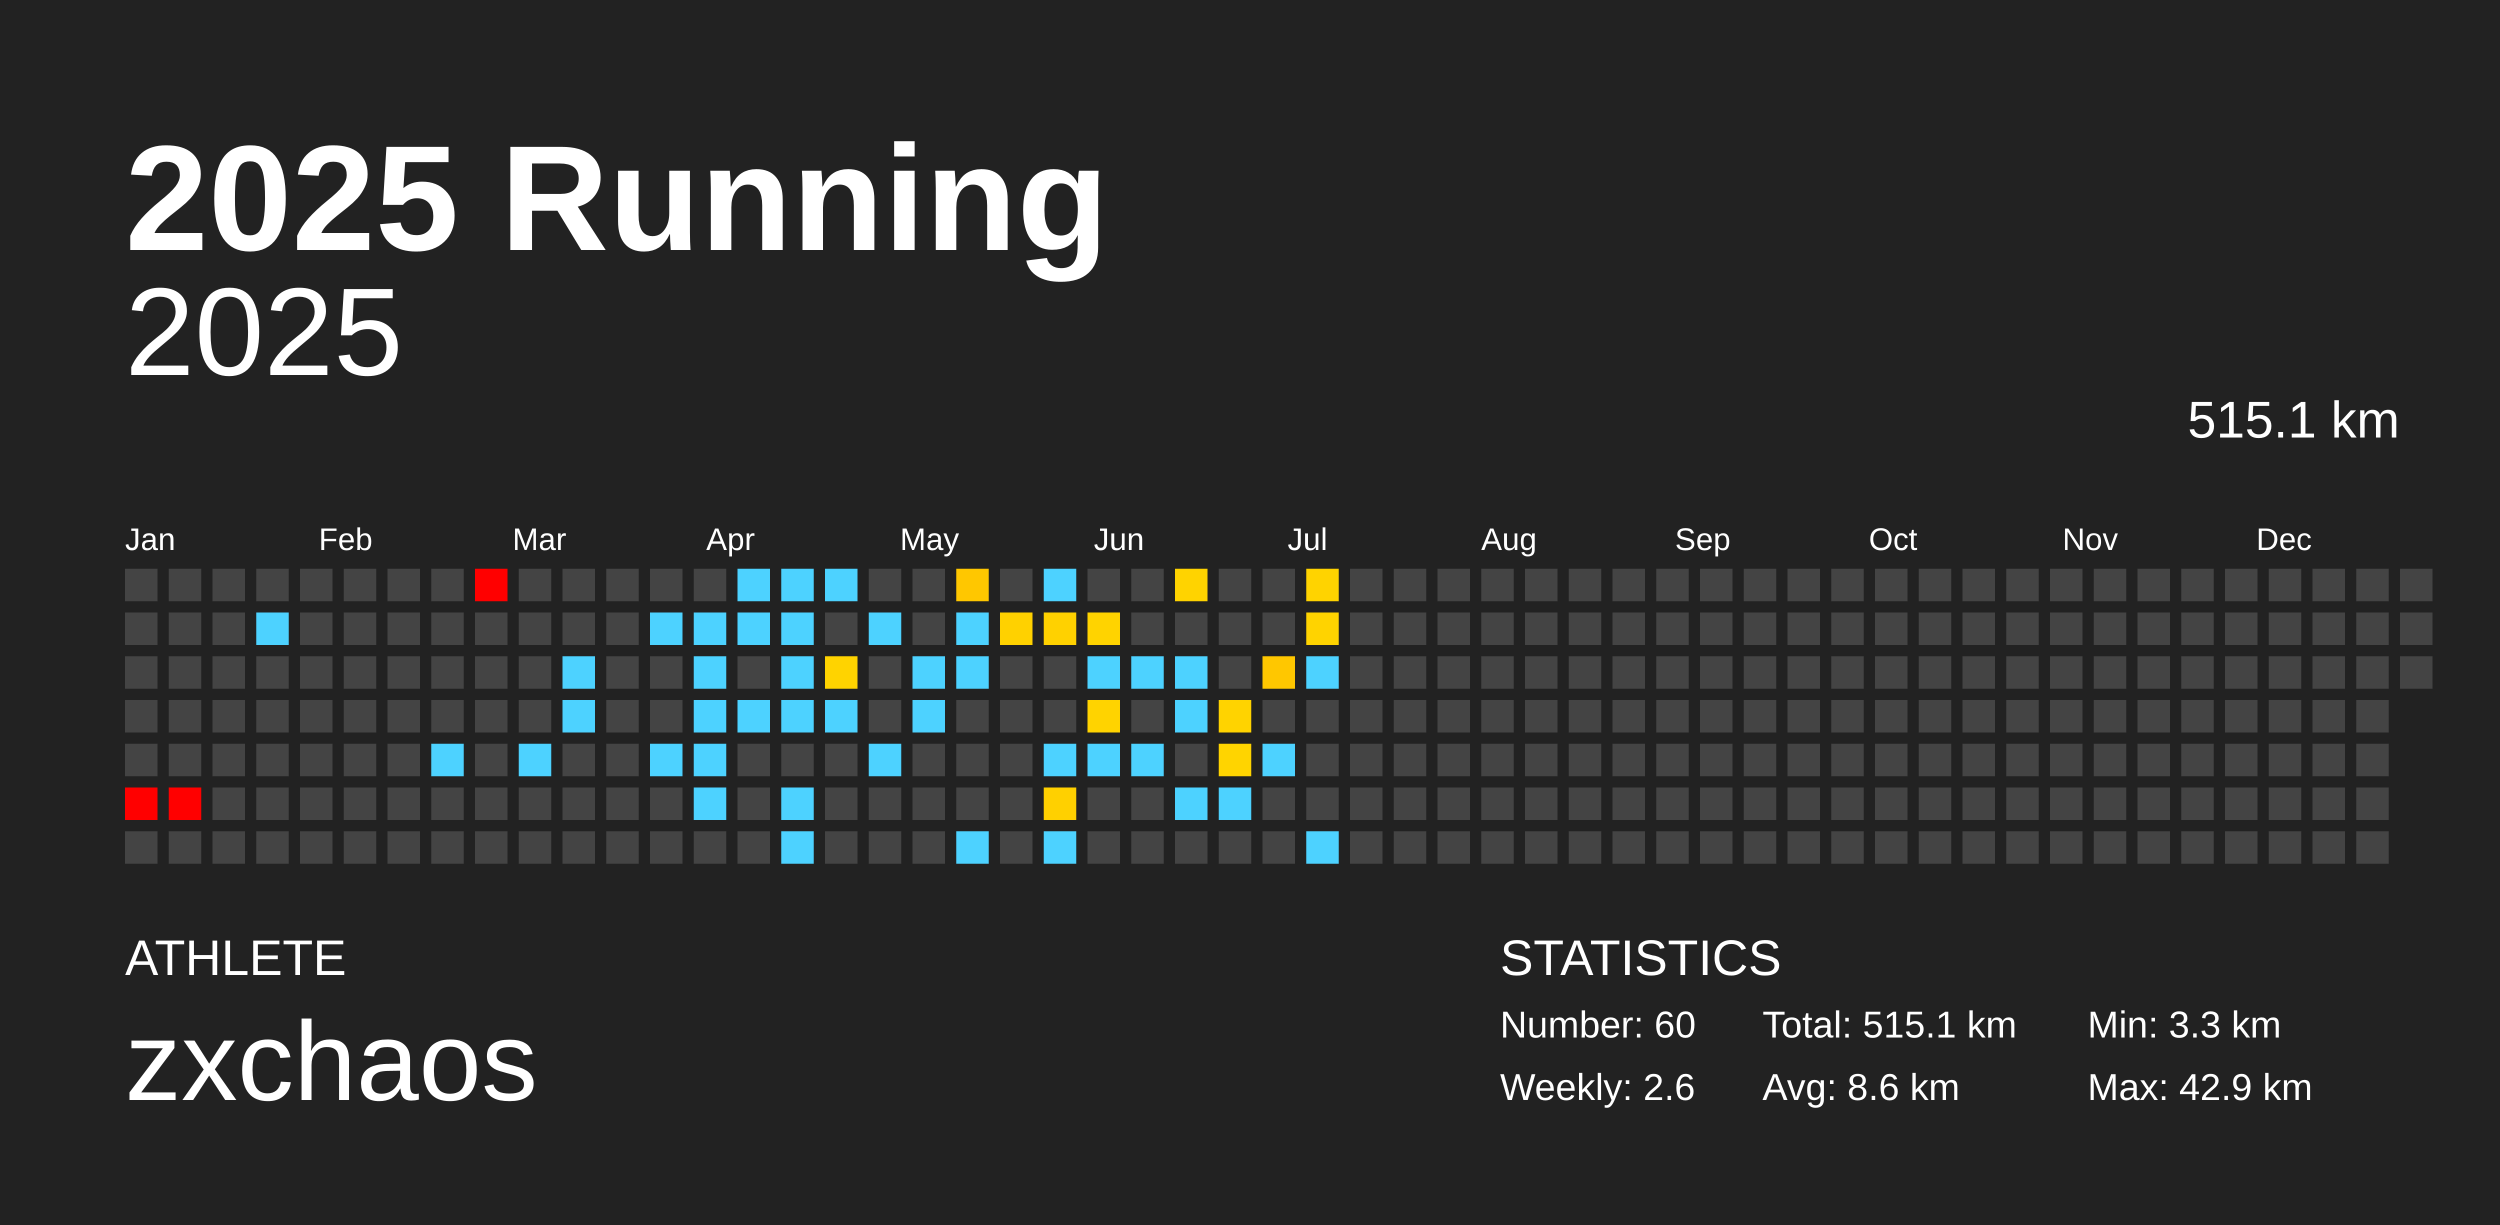
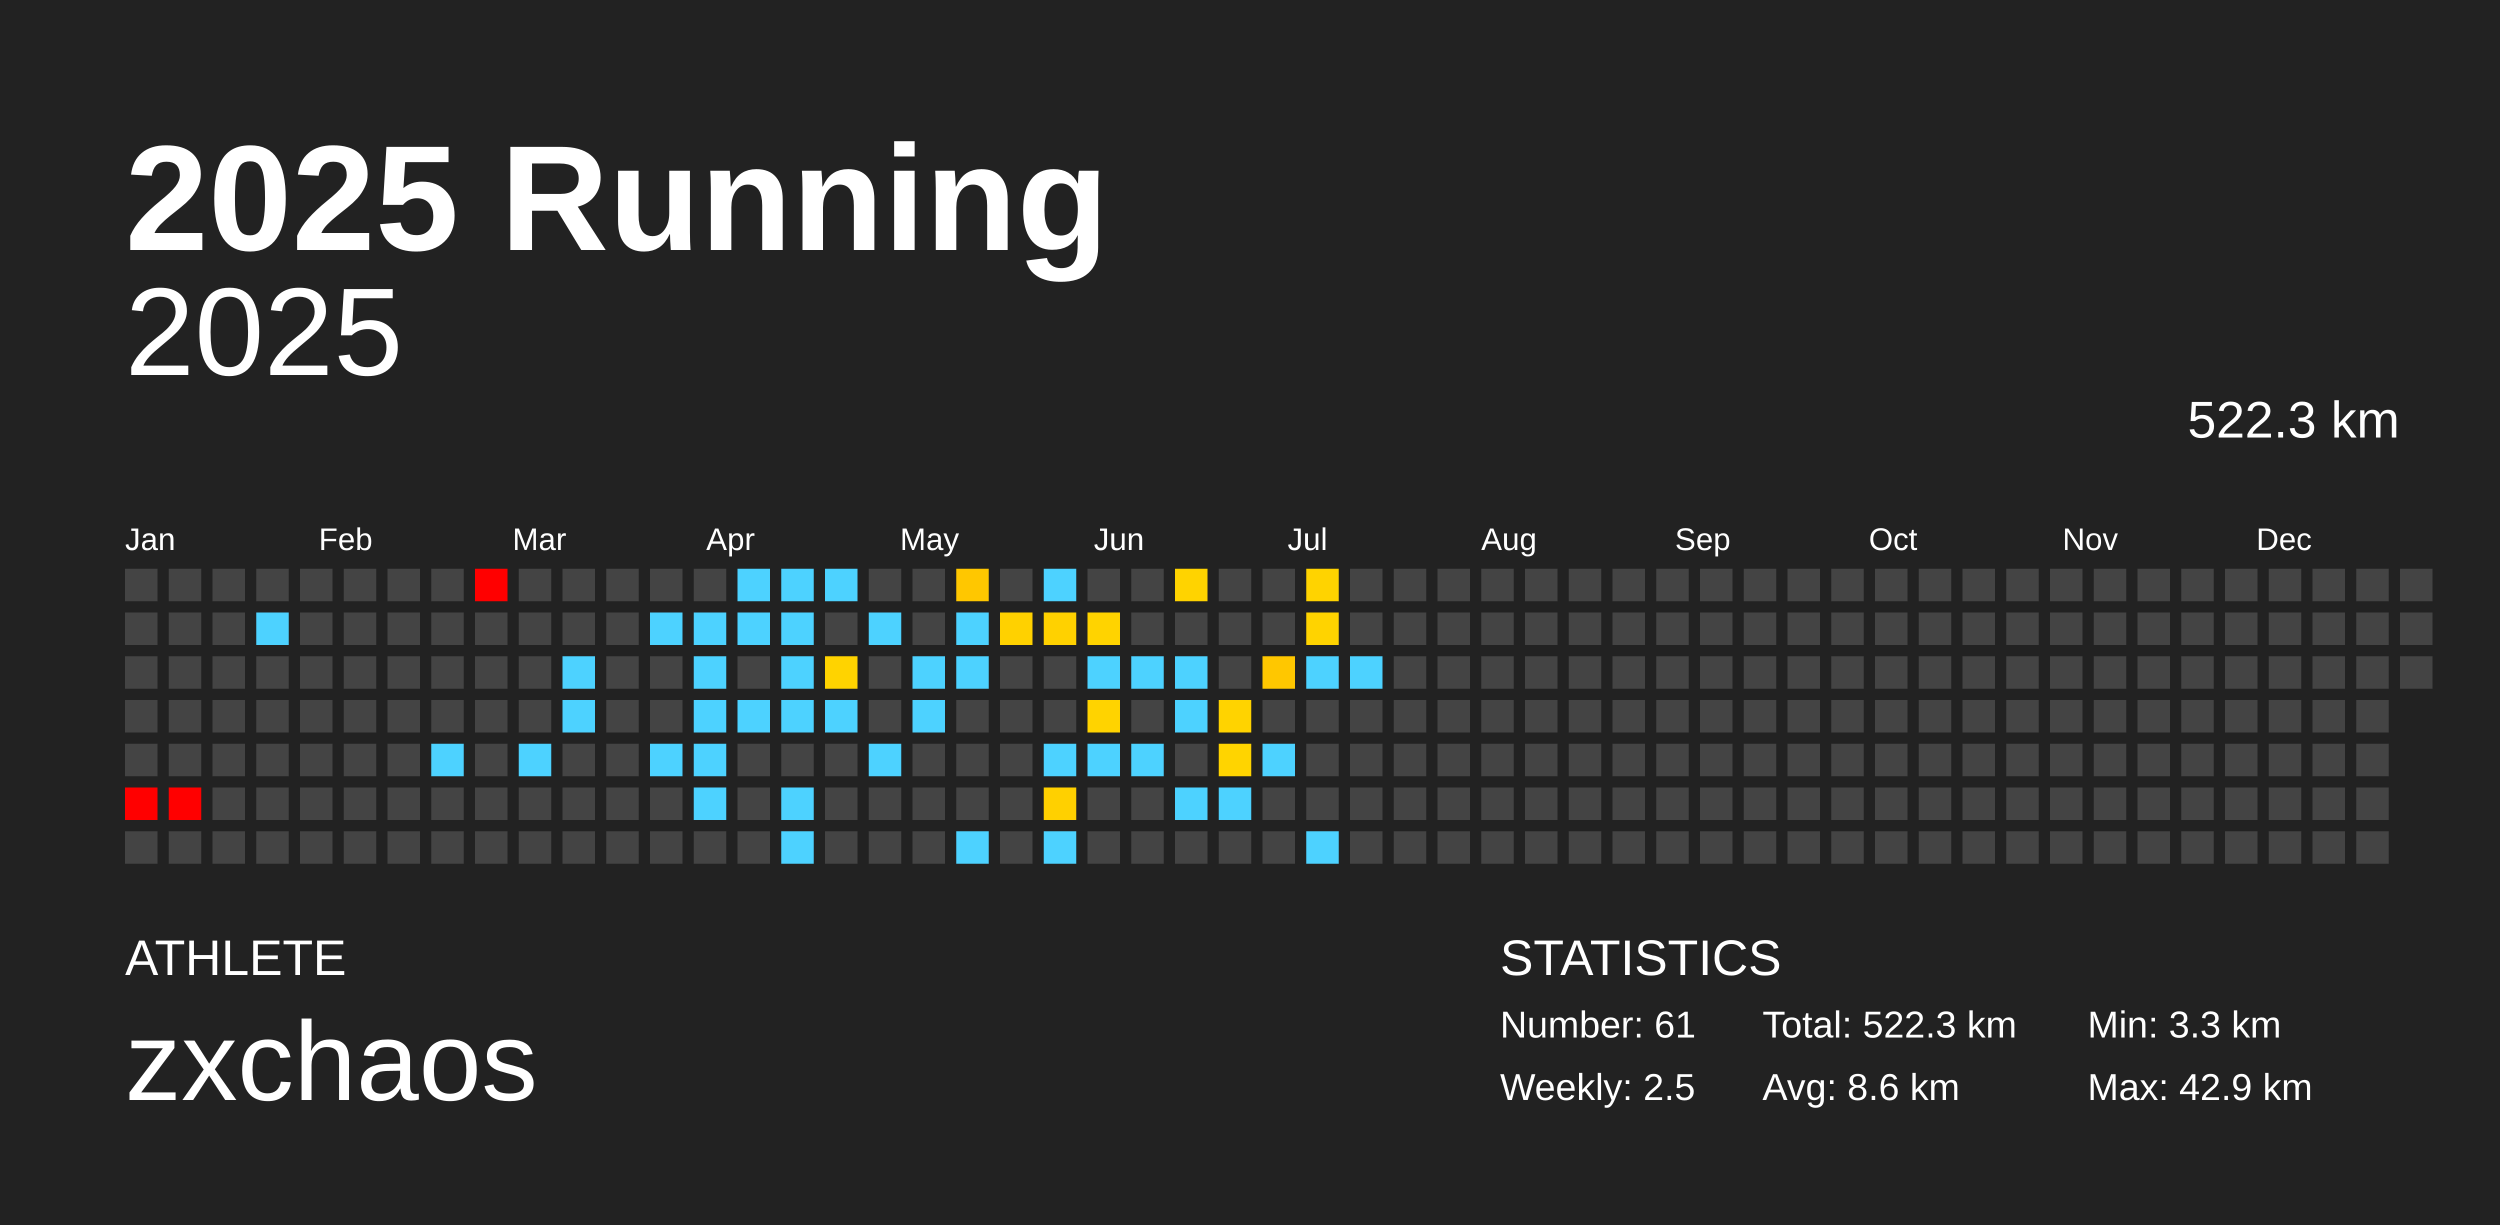
<svg xmlns="http://www.w3.org/2000/svg" baseProfile="full" height="98mm" version="1.1" viewBox="0,0,200,98" width="200mm">
  <defs />
  <rect fill="#222222" height="98" width="200" x="0" y="0" />
  <text fill="#FFFFFF" style="font-size:12px; font-family:Arial; font-weight:bold;" x="10" y="20">2025 Running</text>
  <text fill="#FFFFFF" style="font-size:4px; font-family:Arial" x="10" y="78">ATHLETE</text>
  <text fill="#FFFFFF" style="font-size:9px; font-family:Arial" x="10" y="88">zxchaos</text>
  <text fill="#FFFFFF" style="font-size:4px; font-family:Arial" x="120" y="78">STATISTICS</text>
-   <text fill="#FFFFFF" style="font-size:3px; font-family:Arial" x="120" y="83">Number: 60</text>
-   <text fill="#FFFFFF" style="font-size:3px; font-family:Arial" x="120" y="88">Weekly: 2.6</text>
-   <text fill="#FFFFFF" style="font-size:3px; font-family:Arial" x="141" y="83">Total: 515.1 km</text>
+   <text fill="#FFFFFF" style="font-size:3px; font-family:Arial" x="120" y="83">Number: 61</text>
+   <text fill="#FFFFFF" style="font-size:3px; font-family:Arial" x="120" y="88">Weekly: 2.5</text>
+   <text fill="#FFFFFF" style="font-size:3px; font-family:Arial" x="141" y="83">Total: 522.3 km</text>
  <text fill="#FFFFFF" style="font-size:3px; font-family:Arial" x="141" y="88">Avg: 8.6 km</text>
  <text fill="#FFFFFF" style="font-size:3px; font-family:Arial" x="167" y="83">Min: 3.3 km</text>
  <text fill="#FFFFFF" style="font-size:3px; font-family:Arial" x="167" y="88">Max: 42.9 km</text>
  <text alignment-baseline="hanging" fill="#FFFFFF" style="font-size:10.0px; font-family:Arial;" x="10" y="30">2025</text>
-   <text alignment-baseline="hanging" fill="#FFFFFF" style="font-size:4.125px; font-family:Arial;" x="175" y="35">515.1 km</text>
+   <text alignment-baseline="hanging" fill="#FFFFFF" style="font-size:4.125px; font-family:Arial;" x="175" y="35">522.3 km</text>
  <text fill="#FFFFFF" style="font-size:2.5px; font-family:Arial" x="10.0" y="44">Jan</text>
  <text fill="#FFFFFF" style="font-size:2.5px; font-family:Arial" x="25.5" y="44">Feb</text>
  <text fill="#FFFFFF" style="font-size:2.5px; font-family:Arial" x="41.0" y="44">Mar</text>
  <text fill="#FFFFFF" style="font-size:2.5px; font-family:Arial" x="56.5" y="44">Apr</text>
  <text fill="#FFFFFF" style="font-size:2.5px; font-family:Arial" x="72.0" y="44">May</text>
  <text fill="#FFFFFF" style="font-size:2.5px; font-family:Arial" x="87.5" y="44">Jun</text>
  <text fill="#FFFFFF" style="font-size:2.5px; font-family:Arial" x="103.0" y="44">Jul</text>
  <text fill="#FFFFFF" style="font-size:2.5px; font-family:Arial" x="118.5" y="44">Aug</text>
  <text fill="#FFFFFF" style="font-size:2.5px; font-family:Arial" x="134.0" y="44">Sep</text>
  <text fill="#FFFFFF" style="font-size:2.5px; font-family:Arial" x="149.5" y="44">Oct</text>
  <text fill="#FFFFFF" style="font-size:2.5px; font-family:Arial" x="165.0" y="44">Nov</text>
  <text fill="#FFFFFF" style="font-size:2.5px; font-family:Arial" x="180.5" y="44">Dec</text>
  <rect fill="#444444" height="2.6" width="2.6" x="10.0" y="45.5" />
  <rect fill="#444444" height="2.6" width="2.6" x="10.0" y="49.0" />
  <rect fill="#444444" height="2.6" width="2.6" x="10.0" y="52.5" />
  <rect fill="#444444" height="2.6" width="2.6" x="10.0" y="56.0" />
  <rect fill="#444444" height="2.6" width="2.6" x="10.0" y="59.5" />
  <rect fill="red" height="2.6" width="2.6" x="10.0" y="63.0" />
  <rect fill="#444444" height="2.6" width="2.6" x="10.0" y="66.5" />
  <rect fill="#444444" height="2.6" width="2.6" x="13.5" y="45.5" />
  <rect fill="#444444" height="2.6" width="2.6" x="13.5" y="49.0" />
  <rect fill="#444444" height="2.6" width="2.6" x="13.5" y="52.5" />
  <rect fill="#444444" height="2.6" width="2.6" x="13.5" y="56.0" />
  <rect fill="#444444" height="2.6" width="2.6" x="13.5" y="59.5" />
  <rect fill="red" height="2.6" width="2.6" x="13.5" y="63.0" />
  <rect fill="#444444" height="2.6" width="2.6" x="13.5" y="66.5" />
  <rect fill="#444444" height="2.6" width="2.6" x="17.0" y="45.5" />
  <rect fill="#444444" height="2.6" width="2.6" x="17.0" y="49.0" />
  <rect fill="#444444" height="2.6" width="2.6" x="17.0" y="52.5" />
  <rect fill="#444444" height="2.6" width="2.6" x="17.0" y="56.0" />
  <rect fill="#444444" height="2.6" width="2.6" x="17.0" y="59.5" />
  <rect fill="#444444" height="2.6" width="2.6" x="17.0" y="63.0" />
  <rect fill="#444444" height="2.6" width="2.6" x="17.0" y="66.5" />
  <rect fill="#444444" height="2.6" width="2.6" x="20.5" y="45.5" />
  <rect fill="#4dd2ff" height="2.6" width="2.6" x="20.5" y="49.0" />
  <rect fill="#444444" height="2.6" width="2.6" x="20.5" y="52.5" />
  <rect fill="#444444" height="2.6" width="2.6" x="20.5" y="56.0" />
  <rect fill="#444444" height="2.6" width="2.6" x="20.5" y="59.5" />
  <rect fill="#444444" height="2.6" width="2.6" x="20.5" y="63.0" />
  <rect fill="#444444" height="2.6" width="2.6" x="20.5" y="66.5" />
  <rect fill="#444444" height="2.6" width="2.6" x="24.0" y="45.5" />
  <rect fill="#444444" height="2.6" width="2.6" x="24.0" y="49.0" />
  <rect fill="#444444" height="2.6" width="2.6" x="24.0" y="52.5" />
  <rect fill="#444444" height="2.6" width="2.6" x="24.0" y="56.0" />
  <rect fill="#444444" height="2.6" width="2.6" x="24.0" y="59.5" />
  <rect fill="#444444" height="2.6" width="2.6" x="24.0" y="63.0" />
  <rect fill="#444444" height="2.6" width="2.6" x="24.0" y="66.5" />
  <rect fill="#444444" height="2.6" width="2.6" x="27.5" y="45.5" />
  <rect fill="#444444" height="2.6" width="2.6" x="27.5" y="49.0" />
  <rect fill="#444444" height="2.6" width="2.6" x="27.5" y="52.5" />
  <rect fill="#444444" height="2.6" width="2.6" x="27.5" y="56.0" />
  <rect fill="#444444" height="2.6" width="2.6" x="27.5" y="59.5" />
  <rect fill="#444444" height="2.6" width="2.6" x="27.5" y="63.0" />
  <rect fill="#444444" height="2.6" width="2.6" x="27.5" y="66.5" />
  <rect fill="#444444" height="2.6" width="2.6" x="31.0" y="45.5" />
  <rect fill="#444444" height="2.6" width="2.6" x="31.0" y="49.0" />
  <rect fill="#444444" height="2.6" width="2.6" x="31.0" y="52.5" />
  <rect fill="#444444" height="2.6" width="2.6" x="31.0" y="56.0" />
  <rect fill="#444444" height="2.6" width="2.6" x="31.0" y="59.5" />
  <rect fill="#444444" height="2.6" width="2.6" x="31.0" y="63.0" />
  <rect fill="#444444" height="2.6" width="2.6" x="31.0" y="66.5" />
  <rect fill="#444444" height="2.6" width="2.6" x="34.5" y="45.5" />
  <rect fill="#444444" height="2.6" width="2.6" x="34.5" y="49.0" />
  <rect fill="#444444" height="2.6" width="2.6" x="34.5" y="52.5" />
  <rect fill="#444444" height="2.6" width="2.6" x="34.5" y="56.0" />
  <rect fill="#4dd2ff" height="2.6" width="2.6" x="34.5" y="59.5" />
  <rect fill="#444444" height="2.6" width="2.6" x="34.5" y="63.0" />
  <rect fill="#444444" height="2.6" width="2.6" x="34.5" y="66.5" />
  <rect fill="red" height="2.6" width="2.6" x="38.0" y="45.5" />
  <rect fill="#444444" height="2.6" width="2.6" x="38.0" y="49.0" />
  <rect fill="#444444" height="2.6" width="2.6" x="38.0" y="52.5" />
  <rect fill="#444444" height="2.6" width="2.6" x="38.0" y="56.0" />
  <rect fill="#444444" height="2.6" width="2.6" x="38.0" y="59.5" />
  <rect fill="#444444" height="2.6" width="2.6" x="38.0" y="63.0" />
  <rect fill="#444444" height="2.6" width="2.6" x="38.0" y="66.5" />
  <rect fill="#444444" height="2.6" width="2.6" x="41.5" y="45.5" />
  <rect fill="#444444" height="2.6" width="2.6" x="41.5" y="49.0" />
  <rect fill="#444444" height="2.6" width="2.6" x="41.5" y="52.5" />
  <rect fill="#444444" height="2.6" width="2.6" x="41.5" y="56.0" />
  <rect fill="#4dd2ff" height="2.6" width="2.6" x="41.5" y="59.5" />
  <rect fill="#444444" height="2.6" width="2.6" x="41.5" y="63.0" />
  <rect fill="#444444" height="2.6" width="2.6" x="41.5" y="66.5" />
  <rect fill="#444444" height="2.6" width="2.6" x="45.0" y="45.5" />
  <rect fill="#444444" height="2.6" width="2.6" x="45.0" y="49.0" />
  <rect fill="#4dd2ff" height="2.6" width="2.6" x="45.0" y="52.5" />
  <rect fill="#4dd2ff" height="2.6" width="2.6" x="45.0" y="56.0" />
  <rect fill="#444444" height="2.6" width="2.6" x="45.0" y="59.5" />
  <rect fill="#444444" height="2.6" width="2.6" x="45.0" y="63.0" />
  <rect fill="#444444" height="2.6" width="2.6" x="45.0" y="66.5" />
  <rect fill="#444444" height="2.6" width="2.6" x="48.5" y="45.5" />
  <rect fill="#444444" height="2.6" width="2.6" x="48.5" y="49.0" />
  <rect fill="#444444" height="2.6" width="2.6" x="48.5" y="52.5" />
  <rect fill="#444444" height="2.6" width="2.6" x="48.5" y="56.0" />
  <rect fill="#444444" height="2.6" width="2.6" x="48.5" y="59.5" />
  <rect fill="#444444" height="2.6" width="2.6" x="48.5" y="63.0" />
  <rect fill="#444444" height="2.6" width="2.6" x="48.5" y="66.5" />
  <rect fill="#444444" height="2.6" width="2.6" x="52.0" y="45.5" />
  <rect fill="#4dd2ff" height="2.6" width="2.6" x="52.0" y="49.0" />
  <rect fill="#444444" height="2.6" width="2.6" x="52.0" y="52.5" />
  <rect fill="#444444" height="2.6" width="2.6" x="52.0" y="56.0" />
  <rect fill="#4dd2ff" height="2.6" width="2.6" x="52.0" y="59.5" />
  <rect fill="#444444" height="2.6" width="2.6" x="52.0" y="63.0" />
  <rect fill="#444444" height="2.6" width="2.6" x="52.0" y="66.5" />
  <rect fill="#444444" height="2.6" width="2.6" x="55.5" y="45.5" />
  <rect fill="#4dd2ff" height="2.6" width="2.6" x="55.5" y="49.0" />
  <rect fill="#4dd2ff" height="2.6" width="2.6" x="55.5" y="52.5" />
  <rect fill="#4dd2ff" height="2.6" width="2.6" x="55.5" y="56.0" />
  <rect fill="#4dd2ff" height="2.6" width="2.6" x="55.5" y="59.5" />
  <rect fill="#4dd2ff" height="2.6" width="2.6" x="55.5" y="63.0" />
  <rect fill="#444444" height="2.6" width="2.6" x="55.5" y="66.5" />
  <rect fill="#4dd2ff" height="2.6" width="2.6" x="59.0" y="45.5" />
  <rect fill="#4dd2ff" height="2.6" width="2.6" x="59.0" y="49.0" />
  <rect fill="#444444" height="2.6" width="2.6" x="59.0" y="52.5" />
  <rect fill="#4dd2ff" height="2.6" width="2.6" x="59.0" y="56.0" />
  <rect fill="#444444" height="2.6" width="2.6" x="59.0" y="59.5" />
  <rect fill="#444444" height="2.6" width="2.6" x="59.0" y="63.0" />
  <rect fill="#444444" height="2.6" width="2.6" x="59.0" y="66.5" />
  <rect fill="#4dd2ff" height="2.6" width="2.6" x="62.5" y="45.5" />
  <rect fill="#4dd2ff" height="2.6" width="2.6" x="62.5" y="49.0" />
  <rect fill="#4dd2ff" height="2.6" width="2.6" x="62.5" y="52.5" />
  <rect fill="#4dd2ff" height="2.6" width="2.6" x="62.5" y="56.0" />
  <rect fill="#444444" height="2.6" width="2.6" x="62.5" y="59.5" />
  <rect fill="#4dd2ff" height="2.6" width="2.6" x="62.5" y="63.0" />
  <rect fill="#4dd2ff" height="2.6" width="2.6" x="62.5" y="66.5" />
  <rect fill="#4dd2ff" height="2.6" width="2.6" x="66.0" y="45.5" />
  <rect fill="#444444" height="2.6" width="2.6" x="66.0" y="49.0" />
  <rect fill="#ffd300" height="2.6" width="2.6" x="66.0" y="52.5" />
  <rect fill="#4dd2ff" height="2.6" width="2.6" x="66.0" y="56.0" />
  <rect fill="#444444" height="2.6" width="2.6" x="66.0" y="59.5" />
  <rect fill="#444444" height="2.6" width="2.6" x="66.0" y="63.0" />
  <rect fill="#444444" height="2.6" width="2.6" x="66.0" y="66.5" />
  <rect fill="#444444" height="2.6" width="2.6" x="69.5" y="45.5" />
  <rect fill="#4dd2ff" height="2.6" width="2.6" x="69.5" y="49.0" />
  <rect fill="#444444" height="2.6" width="2.6" x="69.5" y="52.5" />
  <rect fill="#444444" height="2.6" width="2.6" x="69.5" y="56.0" />
  <rect fill="#4dd2ff" height="2.6" width="2.6" x="69.5" y="59.5" />
  <rect fill="#444444" height="2.6" width="2.6" x="69.5" y="63.0" />
  <rect fill="#444444" height="2.6" width="2.6" x="69.5" y="66.5" />
  <rect fill="#444444" height="2.6" width="2.6" x="73.0" y="45.5" />
  <rect fill="#444444" height="2.6" width="2.6" x="73.0" y="49.0" />
  <rect fill="#4dd2ff" height="2.6" width="2.6" x="73.0" y="52.5" />
  <rect fill="#4dd2ff" height="2.6" width="2.6" x="73.0" y="56.0" />
  <rect fill="#444444" height="2.6" width="2.6" x="73.0" y="59.5" />
  <rect fill="#444444" height="2.6" width="2.6" x="73.0" y="63.0" />
  <rect fill="#444444" height="2.6" width="2.6" x="73.0" y="66.5" />
  <rect fill="#ffc700" height="2.6" width="2.6" x="76.5" y="45.5" />
  <rect fill="#4dd2ff" height="2.6" width="2.6" x="76.5" y="49.0" />
  <rect fill="#4dd2ff" height="2.6" width="2.6" x="76.5" y="52.5" />
  <rect fill="#444444" height="2.6" width="2.6" x="76.5" y="56.0" />
  <rect fill="#444444" height="2.6" width="2.6" x="76.5" y="59.5" />
  <rect fill="#444444" height="2.6" width="2.6" x="76.5" y="63.0" />
  <rect fill="#4dd2ff" height="2.6" width="2.6" x="76.5" y="66.5" />
  <rect fill="#444444" height="2.6" width="2.6" x="80.0" y="45.5" />
  <rect fill="#ffd100" height="2.6" width="2.6" x="80.0" y="49.0" />
  <rect fill="#444444" height="2.6" width="2.6" x="80.0" y="52.5" />
  <rect fill="#444444" height="2.6" width="2.6" x="80.0" y="56.0" />
  <rect fill="#444444" height="2.6" width="2.6" x="80.0" y="59.5" />
  <rect fill="#444444" height="2.6" width="2.6" x="80.0" y="63.0" />
  <rect fill="#444444" height="2.6" width="2.6" x="80.0" y="66.5" />
  <rect fill="#4dd2ff" height="2.6" width="2.6" x="83.5" y="45.5" />
  <rect fill="#ffd100" height="2.6" width="2.6" x="83.5" y="49.0" />
  <rect fill="#444444" height="2.6" width="2.6" x="83.5" y="52.5" />
  <rect fill="#444444" height="2.6" width="2.6" x="83.5" y="56.0" />
  <rect fill="#4dd2ff" height="2.6" width="2.6" x="83.5" y="59.5" />
  <rect fill="#ffd000" height="2.6" width="2.6" x="83.5" y="63.0" />
  <rect fill="#4dd2ff" height="2.6" width="2.6" x="83.5" y="66.5" />
  <rect fill="#444444" height="2.6" width="2.6" x="87.0" y="45.5" />
  <rect fill="#ffd300" height="2.6" width="2.6" x="87.0" y="49.0" />
  <rect fill="#4dd2ff" height="2.6" width="2.6" x="87.0" y="52.5" />
  <rect fill="#ffd300" height="2.6" width="2.6" x="87.0" y="56.0" />
  <rect fill="#4dd2ff" height="2.6" width="2.6" x="87.0" y="59.5" />
  <rect fill="#444444" height="2.6" width="2.6" x="87.0" y="63.0" />
  <rect fill="#444444" height="2.6" width="2.6" x="87.0" y="66.5" />
  <rect fill="#444444" height="2.6" width="2.6" x="90.5" y="45.5" />
  <rect fill="#444444" height="2.6" width="2.6" x="90.5" y="49.0" />
  <rect fill="#4dd2ff" height="2.6" width="2.6" x="90.5" y="52.5" />
  <rect fill="#444444" height="2.6" width="2.6" x="90.5" y="56.0" />
  <rect fill="#4dd2ff" height="2.6" width="2.6" x="90.5" y="59.5" />
  <rect fill="#444444" height="2.6" width="2.6" x="90.5" y="63.0" />
  <rect fill="#444444" height="2.6" width="2.6" x="90.5" y="66.5" />
  <rect fill="#ffd300" height="2.6" width="2.6" x="94.0" y="45.5" />
  <rect fill="#444444" height="2.6" width="2.6" x="94.0" y="49.0" />
  <rect fill="#4dd2ff" height="2.6" width="2.6" x="94.0" y="52.5" />
  <rect fill="#4dd2ff" height="2.6" width="2.6" x="94.0" y="56.0" />
  <rect fill="#444444" height="2.6" width="2.6" x="94.0" y="59.5" />
  <rect fill="#4dd2ff" height="2.6" width="2.6" x="94.0" y="63.0" />
  <rect fill="#444444" height="2.6" width="2.6" x="94.0" y="66.5" />
  <rect fill="#444444" height="2.6" width="2.6" x="97.5" y="45.5" />
  <rect fill="#444444" height="2.6" width="2.6" x="97.5" y="49.0" />
  <rect fill="#444444" height="2.6" width="2.6" x="97.5" y="52.5" />
  <rect fill="#ffd300" height="2.6" width="2.6" x="97.5" y="56.0" />
  <rect fill="#ffd400" height="2.6" width="2.6" x="97.5" y="59.5" />
  <rect fill="#4dd2ff" height="2.6" width="2.6" x="97.5" y="63.0" />
  <rect fill="#444444" height="2.6" width="2.6" x="97.5" y="66.5" />
  <rect fill="#444444" height="2.6" width="2.6" x="101.0" y="45.5" />
  <rect fill="#444444" height="2.6" width="2.6" x="101.0" y="49.0" />
  <rect fill="#ffc700" height="2.6" width="2.6" x="101.0" y="52.5" />
  <rect fill="#444444" height="2.6" width="2.6" x="101.0" y="56.0" />
  <rect fill="#4dd2ff" height="2.6" width="2.6" x="101.0" y="59.5" />
  <rect fill="#444444" height="2.6" width="2.6" x="101.0" y="63.0" />
  <rect fill="#444444" height="2.6" width="2.6" x="101.0" y="66.5" />
  <rect fill="#ffd300" height="2.6" width="2.6" x="104.5" y="45.5" />
  <rect fill="#ffd300" height="2.6" width="2.6" x="104.5" y="49.0" />
  <rect fill="#4dd2ff" height="2.6" width="2.6" x="104.5" y="52.5" />
  <rect fill="#444444" height="2.6" width="2.6" x="104.5" y="56.0" />
  <rect fill="#444444" height="2.6" width="2.6" x="104.5" y="59.5" />
  <rect fill="#444444" height="2.6" width="2.6" x="104.5" y="63.0" />
  <rect fill="#4dd2ff" height="2.6" width="2.6" x="104.5" y="66.5" />
  <rect fill="#444444" height="2.6" width="2.6" x="108.0" y="45.5" />
  <rect fill="#444444" height="2.6" width="2.6" x="108.0" y="49.0" />
-   <rect fill="#444444" height="2.6" width="2.6" x="108.0" y="52.5" />
+   <rect fill="#4dd2ff" height="2.6" width="2.6" x="108.0" y="52.5" />
  <rect fill="#444444" height="2.6" width="2.6" x="108.0" y="56.0" />
  <rect fill="#444444" height="2.6" width="2.6" x="108.0" y="59.5" />
  <rect fill="#444444" height="2.6" width="2.6" x="108.0" y="63.0" />
  <rect fill="#444444" height="2.6" width="2.6" x="108.0" y="66.5" />
  <rect fill="#444444" height="2.6" width="2.6" x="111.5" y="45.5" />
  <rect fill="#444444" height="2.6" width="2.6" x="111.5" y="49.0" />
  <rect fill="#444444" height="2.6" width="2.6" x="111.5" y="52.5" />
  <rect fill="#444444" height="2.6" width="2.6" x="111.5" y="56.0" />
  <rect fill="#444444" height="2.6" width="2.6" x="111.5" y="59.5" />
  <rect fill="#444444" height="2.6" width="2.6" x="111.5" y="63.0" />
  <rect fill="#444444" height="2.6" width="2.6" x="111.5" y="66.5" />
  <rect fill="#444444" height="2.6" width="2.6" x="115.0" y="45.5" />
  <rect fill="#444444" height="2.6" width="2.6" x="115.0" y="49.0" />
  <rect fill="#444444" height="2.6" width="2.6" x="115.0" y="52.5" />
  <rect fill="#444444" height="2.6" width="2.6" x="115.0" y="56.0" />
  <rect fill="#444444" height="2.6" width="2.6" x="115.0" y="59.5" />
  <rect fill="#444444" height="2.6" width="2.6" x="115.0" y="63.0" />
  <rect fill="#444444" height="2.6" width="2.6" x="115.0" y="66.5" />
  <rect fill="#444444" height="2.6" width="2.6" x="118.5" y="45.5" />
  <rect fill="#444444" height="2.6" width="2.6" x="118.5" y="49.0" />
  <rect fill="#444444" height="2.6" width="2.6" x="118.5" y="52.5" />
  <rect fill="#444444" height="2.6" width="2.6" x="118.5" y="56.0" />
  <rect fill="#444444" height="2.6" width="2.6" x="118.5" y="59.5" />
  <rect fill="#444444" height="2.6" width="2.6" x="118.5" y="63.0" />
  <rect fill="#444444" height="2.6" width="2.6" x="118.5" y="66.5" />
  <rect fill="#444444" height="2.6" width="2.6" x="122.0" y="45.5" />
  <rect fill="#444444" height="2.6" width="2.6" x="122.0" y="49.0" />
  <rect fill="#444444" height="2.6" width="2.6" x="122.0" y="52.5" />
  <rect fill="#444444" height="2.6" width="2.6" x="122.0" y="56.0" />
  <rect fill="#444444" height="2.6" width="2.6" x="122.0" y="59.5" />
  <rect fill="#444444" height="2.6" width="2.6" x="122.0" y="63.0" />
  <rect fill="#444444" height="2.6" width="2.6" x="122.0" y="66.5" />
  <rect fill="#444444" height="2.6" width="2.6" x="125.5" y="45.5" />
  <rect fill="#444444" height="2.6" width="2.6" x="125.5" y="49.0" />
  <rect fill="#444444" height="2.6" width="2.6" x="125.5" y="52.5" />
  <rect fill="#444444" height="2.6" width="2.6" x="125.5" y="56.0" />
  <rect fill="#444444" height="2.6" width="2.6" x="125.5" y="59.5" />
  <rect fill="#444444" height="2.6" width="2.6" x="125.5" y="63.0" />
  <rect fill="#444444" height="2.6" width="2.6" x="125.5" y="66.5" />
  <rect fill="#444444" height="2.6" width="2.6" x="129.0" y="45.5" />
  <rect fill="#444444" height="2.6" width="2.6" x="129.0" y="49.0" />
  <rect fill="#444444" height="2.6" width="2.6" x="129.0" y="52.5" />
  <rect fill="#444444" height="2.6" width="2.6" x="129.0" y="56.0" />
  <rect fill="#444444" height="2.6" width="2.6" x="129.0" y="59.5" />
  <rect fill="#444444" height="2.6" width="2.6" x="129.0" y="63.0" />
  <rect fill="#444444" height="2.6" width="2.6" x="129.0" y="66.5" />
  <rect fill="#444444" height="2.6" width="2.6" x="132.5" y="45.5" />
  <rect fill="#444444" height="2.6" width="2.6" x="132.5" y="49.0" />
  <rect fill="#444444" height="2.6" width="2.6" x="132.5" y="52.5" />
  <rect fill="#444444" height="2.6" width="2.6" x="132.5" y="56.0" />
  <rect fill="#444444" height="2.6" width="2.6" x="132.5" y="59.5" />
  <rect fill="#444444" height="2.6" width="2.6" x="132.5" y="63.0" />
  <rect fill="#444444" height="2.6" width="2.6" x="132.5" y="66.5" />
  <rect fill="#444444" height="2.6" width="2.6" x="136.0" y="45.5" />
  <rect fill="#444444" height="2.6" width="2.6" x="136.0" y="49.0" />
  <rect fill="#444444" height="2.6" width="2.6" x="136.0" y="52.5" />
  <rect fill="#444444" height="2.6" width="2.6" x="136.0" y="56.0" />
  <rect fill="#444444" height="2.6" width="2.6" x="136.0" y="59.5" />
  <rect fill="#444444" height="2.6" width="2.6" x="136.0" y="63.0" />
  <rect fill="#444444" height="2.6" width="2.6" x="136.0" y="66.5" />
  <rect fill="#444444" height="2.6" width="2.6" x="139.5" y="45.5" />
  <rect fill="#444444" height="2.6" width="2.6" x="139.5" y="49.0" />
  <rect fill="#444444" height="2.6" width="2.6" x="139.5" y="52.5" />
  <rect fill="#444444" height="2.6" width="2.6" x="139.5" y="56.0" />
  <rect fill="#444444" height="2.6" width="2.6" x="139.5" y="59.5" />
  <rect fill="#444444" height="2.6" width="2.6" x="139.5" y="63.0" />
  <rect fill="#444444" height="2.6" width="2.6" x="139.5" y="66.5" />
  <rect fill="#444444" height="2.6" width="2.6" x="143.0" y="45.5" />
  <rect fill="#444444" height="2.6" width="2.6" x="143.0" y="49.0" />
  <rect fill="#444444" height="2.6" width="2.6" x="143.0" y="52.5" />
  <rect fill="#444444" height="2.6" width="2.6" x="143.0" y="56.0" />
  <rect fill="#444444" height="2.6" width="2.6" x="143.0" y="59.5" />
  <rect fill="#444444" height="2.6" width="2.6" x="143.0" y="63.0" />
  <rect fill="#444444" height="2.6" width="2.6" x="143.0" y="66.5" />
  <rect fill="#444444" height="2.6" width="2.6" x="146.5" y="45.5" />
  <rect fill="#444444" height="2.6" width="2.6" x="146.5" y="49.0" />
  <rect fill="#444444" height="2.6" width="2.6" x="146.5" y="52.5" />
  <rect fill="#444444" height="2.6" width="2.6" x="146.5" y="56.0" />
  <rect fill="#444444" height="2.6" width="2.6" x="146.5" y="59.5" />
  <rect fill="#444444" height="2.6" width="2.6" x="146.5" y="63.0" />
  <rect fill="#444444" height="2.6" width="2.6" x="146.5" y="66.5" />
  <rect fill="#444444" height="2.6" width="2.6" x="150.0" y="45.5" />
  <rect fill="#444444" height="2.6" width="2.6" x="150.0" y="49.0" />
  <rect fill="#444444" height="2.6" width="2.6" x="150.0" y="52.5" />
  <rect fill="#444444" height="2.6" width="2.6" x="150.0" y="56.0" />
  <rect fill="#444444" height="2.6" width="2.6" x="150.0" y="59.5" />
  <rect fill="#444444" height="2.6" width="2.6" x="150.0" y="63.0" />
  <rect fill="#444444" height="2.6" width="2.6" x="150.0" y="66.5" />
  <rect fill="#444444" height="2.6" width="2.6" x="153.5" y="45.5" />
  <rect fill="#444444" height="2.6" width="2.6" x="153.5" y="49.0" />
  <rect fill="#444444" height="2.6" width="2.6" x="153.5" y="52.5" />
  <rect fill="#444444" height="2.6" width="2.6" x="153.5" y="56.0" />
  <rect fill="#444444" height="2.6" width="2.6" x="153.5" y="59.5" />
  <rect fill="#444444" height="2.6" width="2.6" x="153.5" y="63.0" />
  <rect fill="#444444" height="2.6" width="2.6" x="153.5" y="66.5" />
  <rect fill="#444444" height="2.6" width="2.6" x="157.0" y="45.5" />
  <rect fill="#444444" height="2.6" width="2.6" x="157.0" y="49.0" />
  <rect fill="#444444" height="2.6" width="2.6" x="157.0" y="52.5" />
  <rect fill="#444444" height="2.6" width="2.6" x="157.0" y="56.0" />
  <rect fill="#444444" height="2.6" width="2.6" x="157.0" y="59.5" />
  <rect fill="#444444" height="2.6" width="2.6" x="157.0" y="63.0" />
  <rect fill="#444444" height="2.6" width="2.6" x="157.0" y="66.5" />
  <rect fill="#444444" height="2.6" width="2.6" x="160.5" y="45.5" />
  <rect fill="#444444" height="2.6" width="2.6" x="160.5" y="49.0" />
  <rect fill="#444444" height="2.6" width="2.6" x="160.5" y="52.5" />
  <rect fill="#444444" height="2.6" width="2.6" x="160.5" y="56.0" />
  <rect fill="#444444" height="2.6" width="2.6" x="160.5" y="59.5" />
  <rect fill="#444444" height="2.6" width="2.6" x="160.5" y="63.0" />
  <rect fill="#444444" height="2.6" width="2.6" x="160.5" y="66.5" />
  <rect fill="#444444" height="2.6" width="2.6" x="164.0" y="45.5" />
  <rect fill="#444444" height="2.6" width="2.6" x="164.0" y="49.0" />
  <rect fill="#444444" height="2.6" width="2.6" x="164.0" y="52.5" />
  <rect fill="#444444" height="2.6" width="2.6" x="164.0" y="56.0" />
  <rect fill="#444444" height="2.6" width="2.6" x="164.0" y="59.5" />
  <rect fill="#444444" height="2.6" width="2.6" x="164.0" y="63.0" />
  <rect fill="#444444" height="2.6" width="2.6" x="164.0" y="66.5" />
  <rect fill="#444444" height="2.6" width="2.6" x="167.5" y="45.5" />
  <rect fill="#444444" height="2.6" width="2.6" x="167.5" y="49.0" />
  <rect fill="#444444" height="2.6" width="2.6" x="167.5" y="52.5" />
  <rect fill="#444444" height="2.6" width="2.6" x="167.5" y="56.0" />
  <rect fill="#444444" height="2.6" width="2.6" x="167.5" y="59.5" />
  <rect fill="#444444" height="2.6" width="2.6" x="167.5" y="63.0" />
  <rect fill="#444444" height="2.6" width="2.6" x="167.5" y="66.5" />
  <rect fill="#444444" height="2.6" width="2.6" x="171.0" y="45.5" />
  <rect fill="#444444" height="2.6" width="2.6" x="171.0" y="49.0" />
  <rect fill="#444444" height="2.6" width="2.6" x="171.0" y="52.5" />
  <rect fill="#444444" height="2.6" width="2.6" x="171.0" y="56.0" />
  <rect fill="#444444" height="2.6" width="2.6" x="171.0" y="59.5" />
  <rect fill="#444444" height="2.6" width="2.6" x="171.0" y="63.0" />
  <rect fill="#444444" height="2.6" width="2.6" x="171.0" y="66.5" />
  <rect fill="#444444" height="2.6" width="2.6" x="174.5" y="45.5" />
  <rect fill="#444444" height="2.6" width="2.6" x="174.5" y="49.0" />
  <rect fill="#444444" height="2.6" width="2.6" x="174.5" y="52.5" />
  <rect fill="#444444" height="2.6" width="2.6" x="174.5" y="56.0" />
  <rect fill="#444444" height="2.6" width="2.6" x="174.5" y="59.5" />
  <rect fill="#444444" height="2.6" width="2.6" x="174.5" y="63.0" />
  <rect fill="#444444" height="2.6" width="2.6" x="174.5" y="66.5" />
  <rect fill="#444444" height="2.6" width="2.6" x="178.0" y="45.5" />
  <rect fill="#444444" height="2.6" width="2.6" x="178.0" y="49.0" />
  <rect fill="#444444" height="2.6" width="2.6" x="178.0" y="52.5" />
  <rect fill="#444444" height="2.6" width="2.6" x="178.0" y="56.0" />
  <rect fill="#444444" height="2.6" width="2.6" x="178.0" y="59.5" />
  <rect fill="#444444" height="2.6" width="2.6" x="178.0" y="63.0" />
  <rect fill="#444444" height="2.6" width="2.6" x="178.0" y="66.5" />
  <rect fill="#444444" height="2.6" width="2.6" x="181.5" y="45.5" />
  <rect fill="#444444" height="2.6" width="2.6" x="181.5" y="49.0" />
  <rect fill="#444444" height="2.6" width="2.6" x="181.5" y="52.5" />
  <rect fill="#444444" height="2.6" width="2.6" x="181.5" y="56.0" />
  <rect fill="#444444" height="2.6" width="2.6" x="181.5" y="59.5" />
  <rect fill="#444444" height="2.6" width="2.6" x="181.5" y="63.0" />
  <rect fill="#444444" height="2.6" width="2.6" x="181.5" y="66.5" />
  <rect fill="#444444" height="2.6" width="2.6" x="185.0" y="45.5" />
  <rect fill="#444444" height="2.6" width="2.6" x="185.0" y="49.0" />
  <rect fill="#444444" height="2.6" width="2.6" x="185.0" y="52.5" />
  <rect fill="#444444" height="2.6" width="2.6" x="185.0" y="56.0" />
  <rect fill="#444444" height="2.6" width="2.6" x="185.0" y="59.5" />
  <rect fill="#444444" height="2.6" width="2.6" x="185.0" y="63.0" />
  <rect fill="#444444" height="2.6" width="2.6" x="185.0" y="66.5" />
  <rect fill="#444444" height="2.6" width="2.6" x="188.5" y="45.5" />
  <rect fill="#444444" height="2.6" width="2.6" x="188.5" y="49.0" />
  <rect fill="#444444" height="2.6" width="2.6" x="188.5" y="52.5" />
  <rect fill="#444444" height="2.6" width="2.6" x="188.5" y="56.0" />
  <rect fill="#444444" height="2.6" width="2.6" x="188.5" y="59.5" />
  <rect fill="#444444" height="2.6" width="2.6" x="188.5" y="63.0" />
  <rect fill="#444444" height="2.6" width="2.6" x="188.5" y="66.5" />
  <rect fill="#444444" height="2.6" width="2.6" x="192.0" y="45.5" />
  <rect fill="#444444" height="2.6" width="2.6" x="192.0" y="49.0" />
  <rect fill="#444444" height="2.6" width="2.6" x="192.0" y="52.5" />
</svg>
